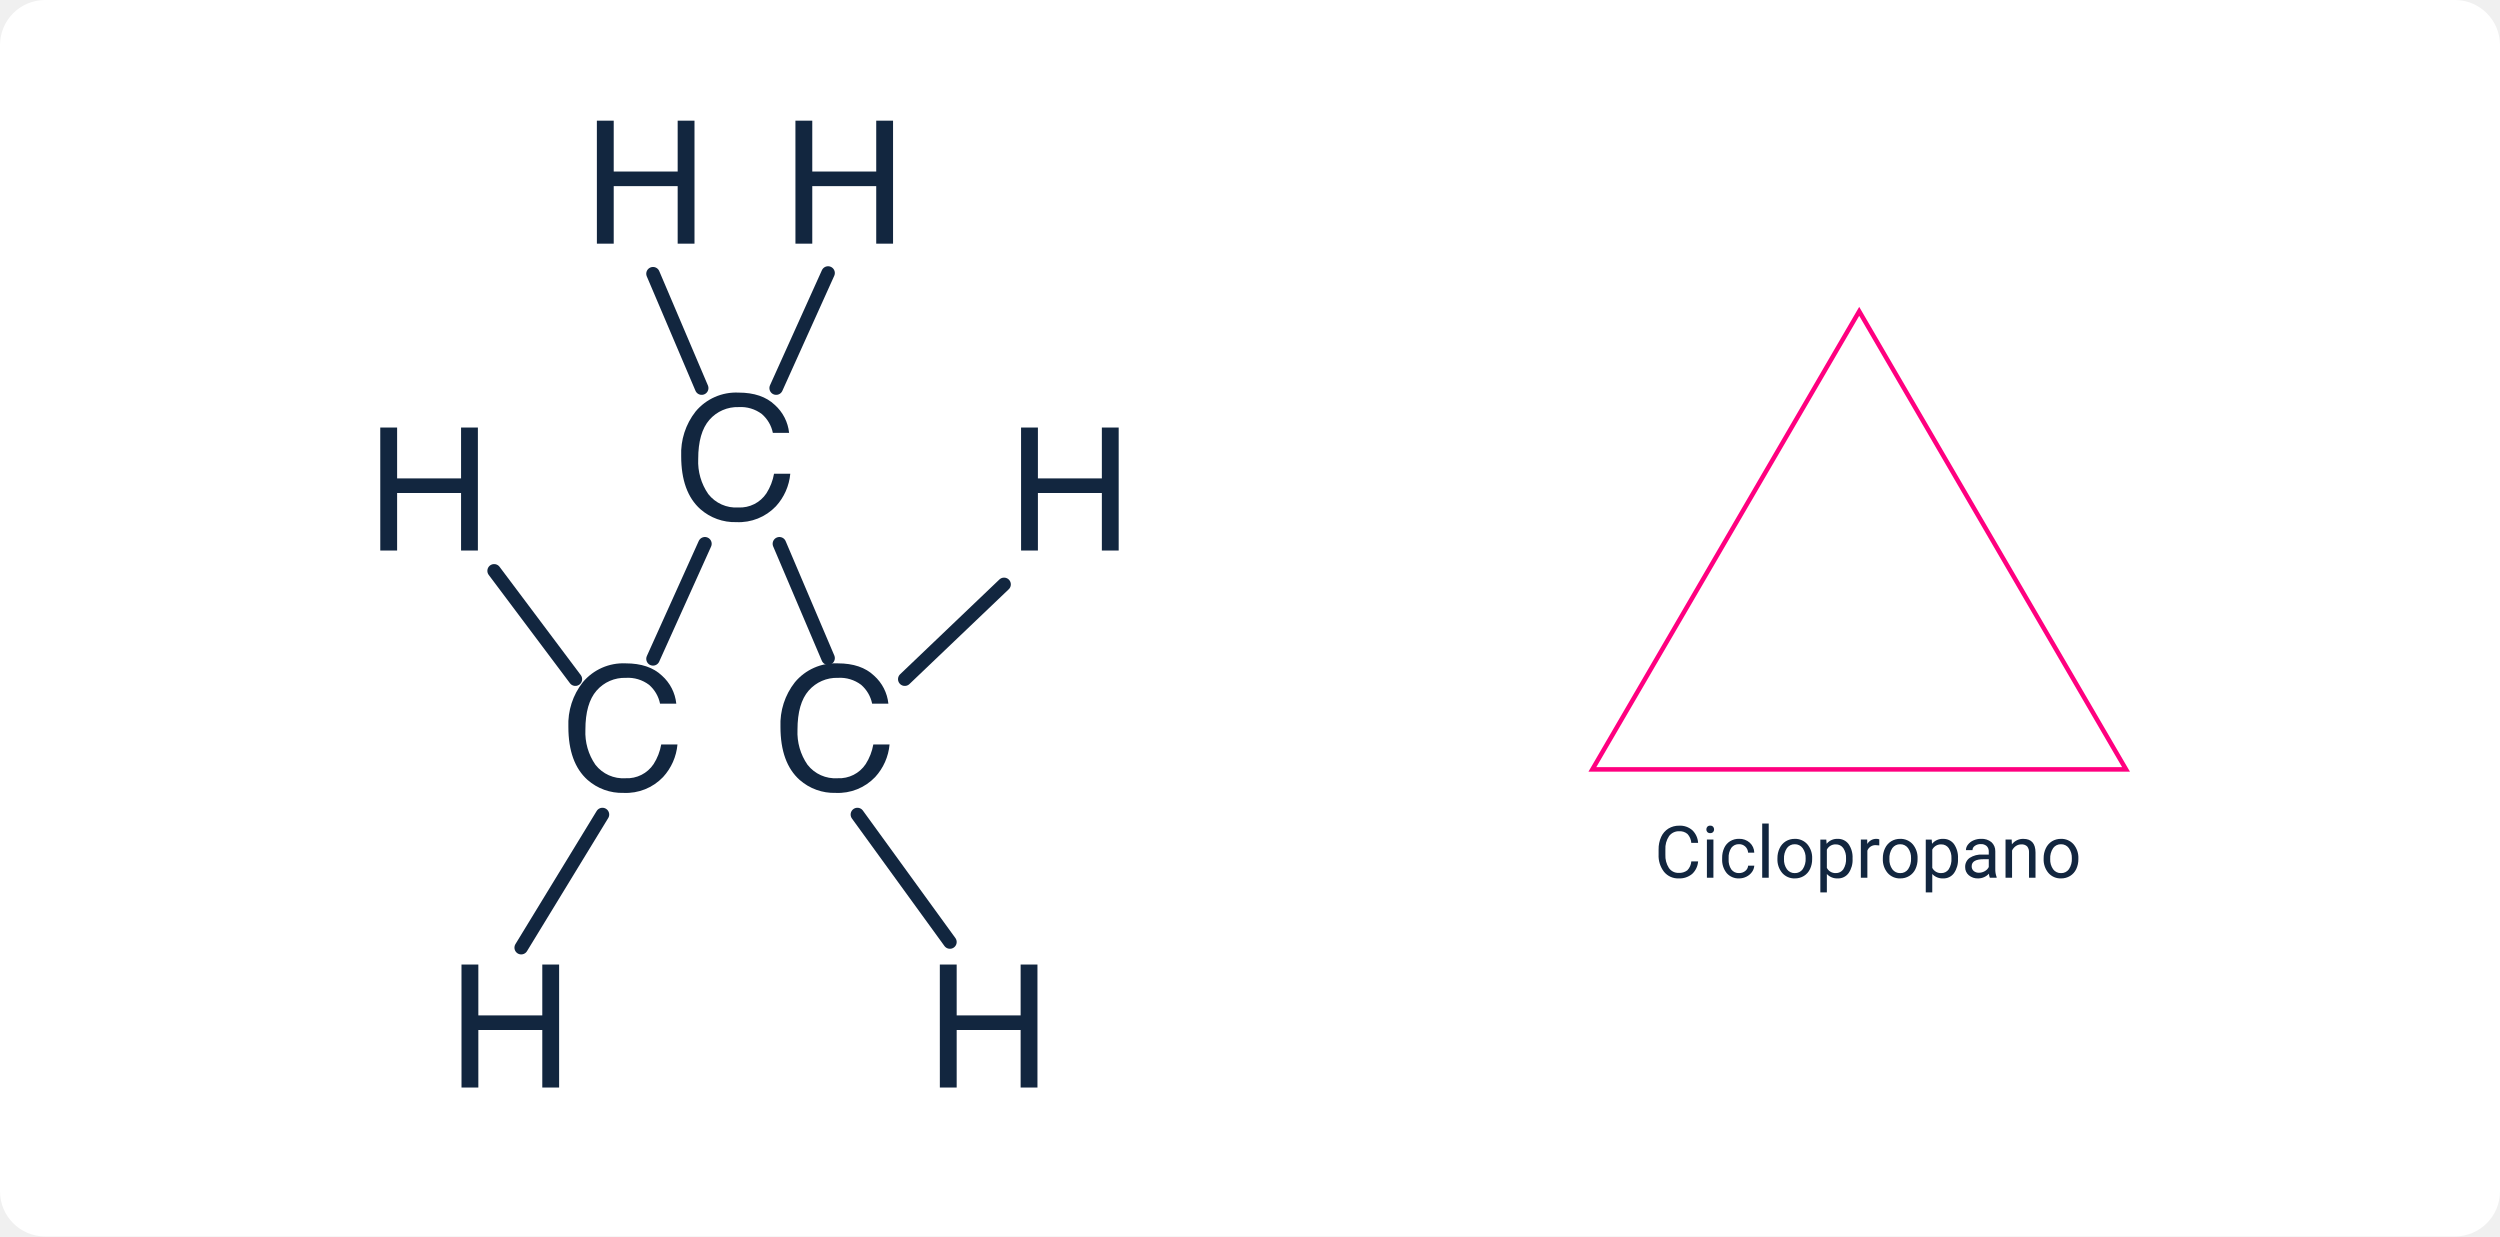
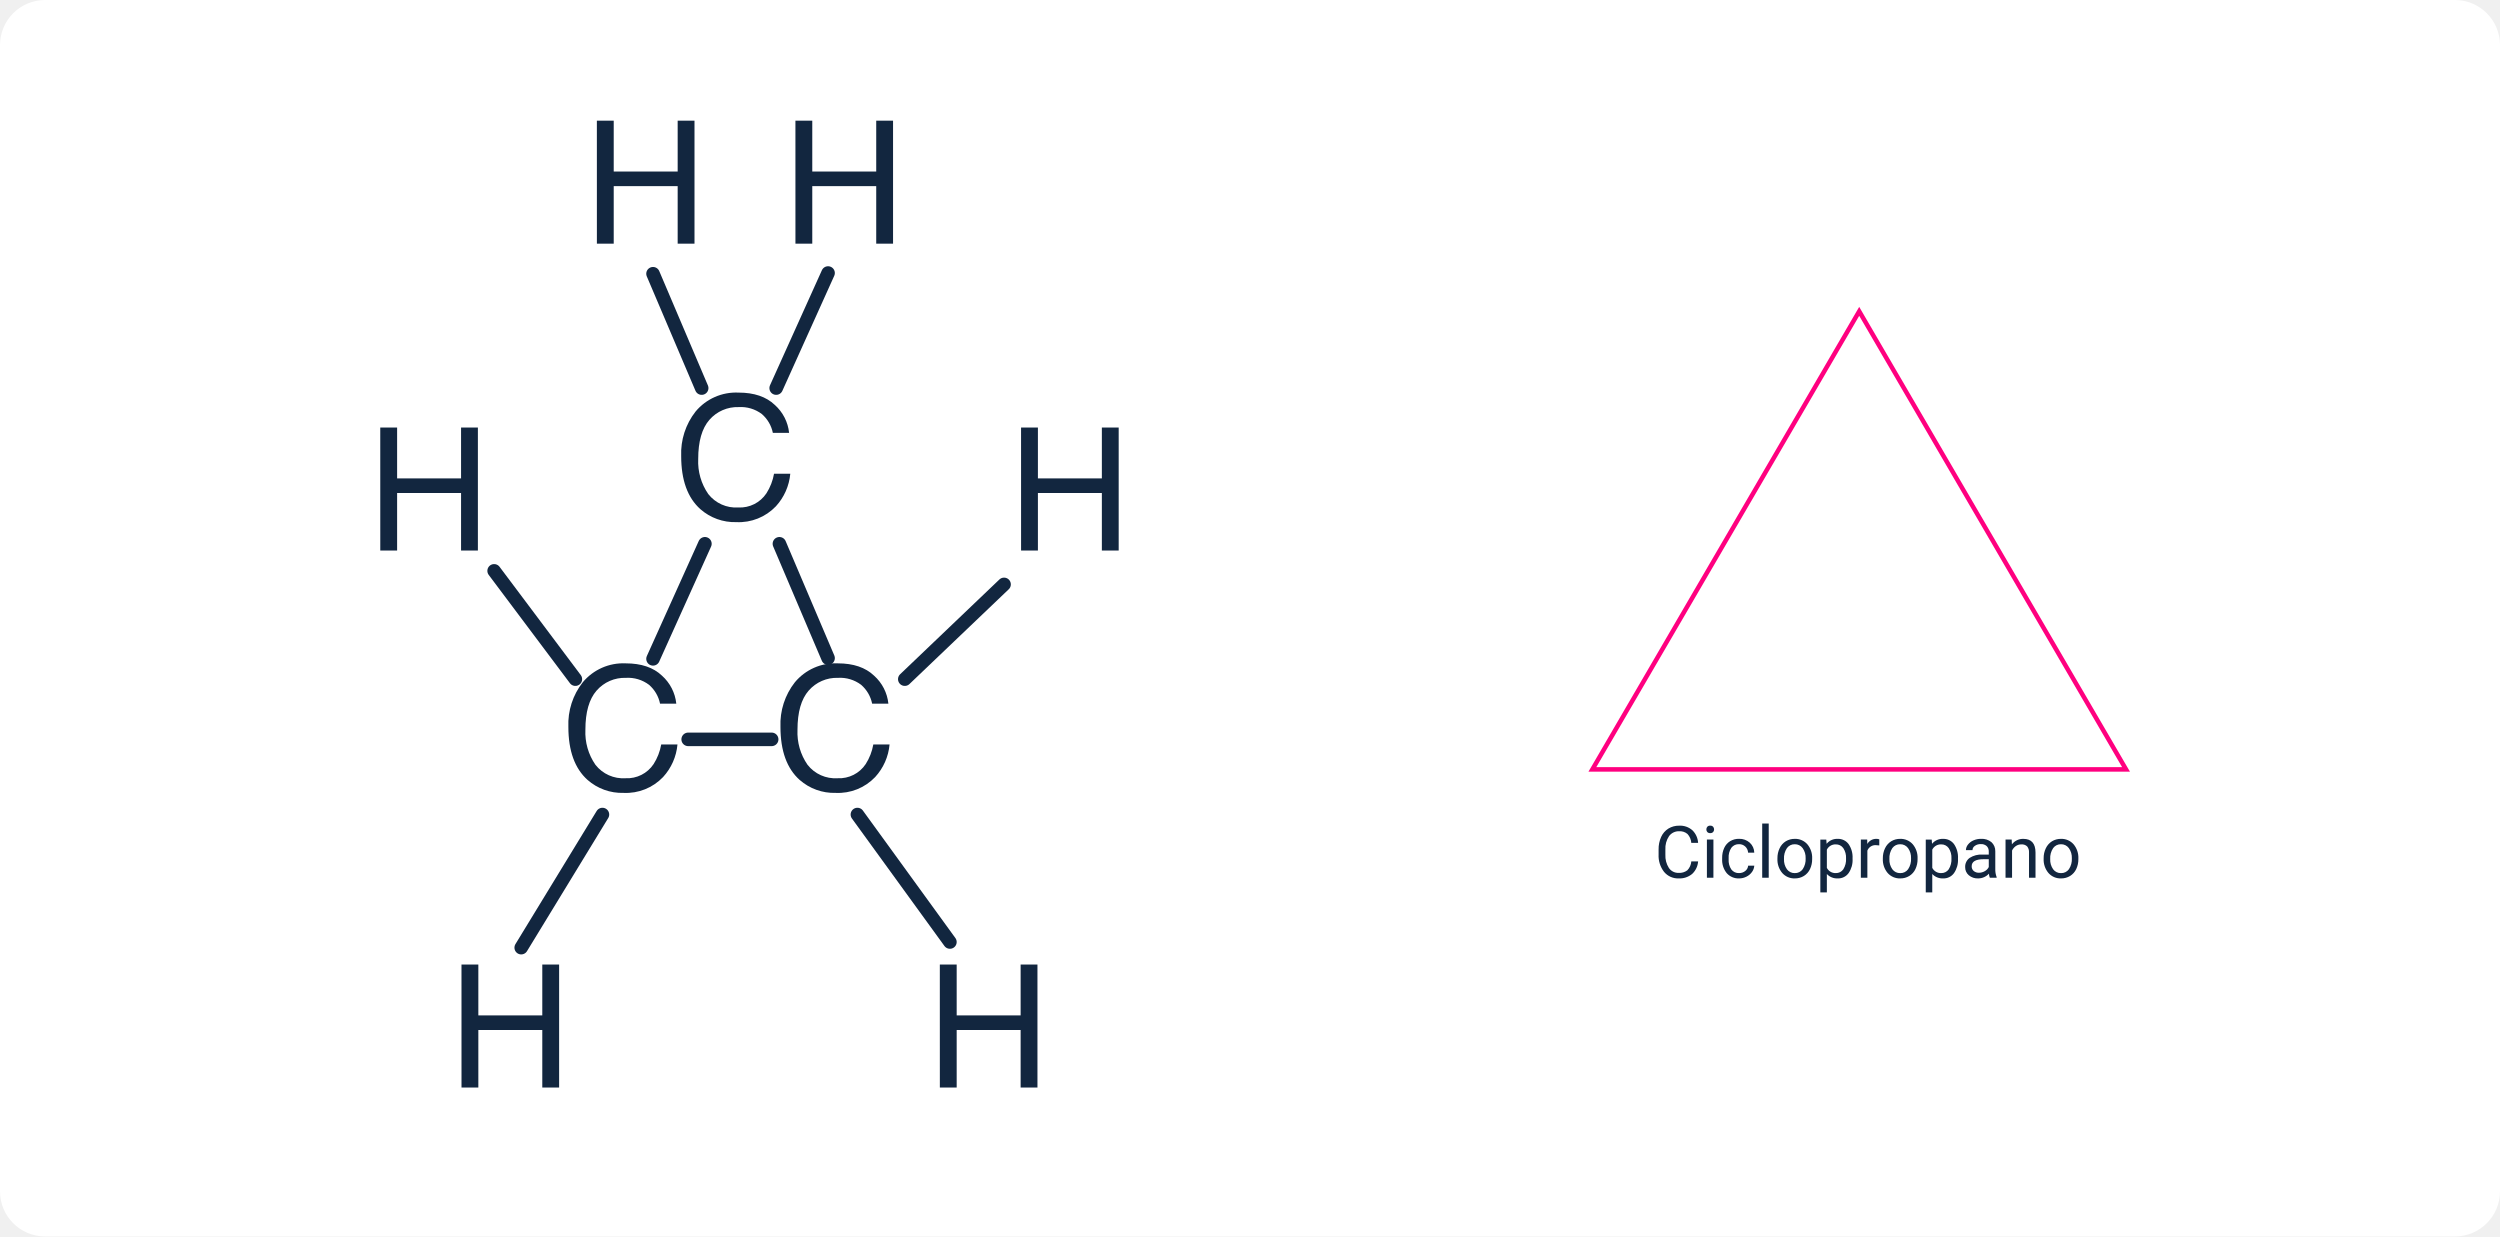
<svg xmlns="http://www.w3.org/2000/svg" width="554" height="274" viewBox="0 0 554 274">
-   <g id="Grupo_1108885" data-name="Grupo 1108885" transform="translate(-13828 8742)">
-     <rect id="Rectángulo_406183" data-name="Rectángulo 406183" width="554" height="274" rx="10" transform="translate(13828 -8742)" fill="#fff" />
-     <path id="Trazado_899909" data-name="Trazado 899909" d="M-10.734-27.257H-7v11.263H7.171V-27.257H10.9V0H7.171V-12.747H-7V0h-3.729Z" transform="translate(13971 -8688)" fill="#12263f" />
-     <path id="Trazado_899910" data-name="Trazado 899910" d="M-10.734-27.257H-7v11.263H7.171V-27.257H10.9V0H7.171V-12.747H-7V0h-3.729Z" transform="translate(14015 -8688)" fill="#12263f" />
-     <path id="Trazado_899911" data-name="Trazado 899911" d="M-10.734-27.257H-7v11.263H7.171V-27.257H10.9V0H7.171V-12.747H-7V0h-3.729Z" transform="translate(13923 -8620)" fill="#12263f" />
-     <path id="Trazado_899912" data-name="Trazado 899912" d="M-10.734-27.257H-7v11.263H7.171V-27.257H10.9V0H7.171V-12.747H-7V0h-3.729Z" transform="translate(14065 -8620)" fill="#12263f" />
-     <path id="Trazado_899913" data-name="Trazado 899913" d="M-10.734-27.257H-7v11.263H7.171V-27.257H10.9V0H7.171V-12.747H-7V0h-3.729Z" transform="translate(13941 -8501)" fill="#12263f" />
-     <path id="Trazado_899914" data-name="Trazado 899914" d="M-10.734-27.257H-7v11.263H7.171V-27.257H10.9V0H7.171V-12.747H-7V0h-3.729Z" transform="translate(14047 -8501)" fill="#12263f" />
-     <path id="Trazado_899915" data-name="Trazado 899915" d="M.659-28q5.177,0,8.034,2.728a9.632,9.632,0,0,1,3.173,6.2h-3.6a7.491,7.491,0,0,0-2.44-4.175A7.733,7.733,0,0,0,.7-24.789a8.227,8.227,0,0,0-6.5,2.83q-2.477,2.83-2.477,8.674A12.6,12.6,0,0,0-6.049-5.52,7.812,7.812,0,0,0,.622-2.542,7.047,7.047,0,0,0,6.837-5.678,11.926,11.926,0,0,0,8.526-10.02h3.6A12.3,12.3,0,0,1,8.934-2.8,11.356,11.356,0,0,1,.176.705,11.559,11.559,0,0,1-7.8-2.171q-4.249-3.8-4.249-11.745a15,15,0,0,1,3.191-9.89A11.657,11.657,0,0,1,.659-28Z" transform="translate(13991 -8627)" fill="#12263f" />
-     <path id="Trazado_899916" data-name="Trazado 899916" d="M.659-28q5.177,0,8.034,2.728a9.632,9.632,0,0,1,3.173,6.2h-3.6a7.491,7.491,0,0,0-2.44-4.175A7.733,7.733,0,0,0,.7-24.789a8.227,8.227,0,0,0-6.5,2.83q-2.477,2.83-2.477,8.674A12.6,12.6,0,0,0-6.049-5.52,7.812,7.812,0,0,0,.622-2.542,7.047,7.047,0,0,0,6.837-5.678,11.926,11.926,0,0,0,8.526-10.02h3.6A12.3,12.3,0,0,1,8.934-2.8,11.356,11.356,0,0,1,.176.705,11.559,11.559,0,0,1-7.8-2.171q-4.249-3.8-4.249-11.745a15,15,0,0,1,3.191-9.89A11.657,11.657,0,0,1,.659-28Z" transform="translate(13966 -8567)" fill="#12263f" />
-     <path id="Trazado_899917" data-name="Trazado 899917" d="M.659-28q5.177,0,8.034,2.728a9.632,9.632,0,0,1,3.173,6.2h-3.6a7.491,7.491,0,0,0-2.44-4.175A7.733,7.733,0,0,0,.7-24.789a8.227,8.227,0,0,0-6.5,2.83q-2.477,2.83-2.477,8.674A12.6,12.6,0,0,0-6.049-5.52,7.812,7.812,0,0,0,.622-2.542,7.047,7.047,0,0,0,6.837-5.678,11.926,11.926,0,0,0,8.526-10.02h3.6A12.3,12.3,0,0,1,8.934-2.8,11.356,11.356,0,0,1,.176.705,11.559,11.559,0,0,1-7.8-2.171q-4.249-3.8-4.249-11.745a15,15,0,0,1,3.191-9.89A11.657,11.657,0,0,1,.659-28Z" transform="translate(14013 -8567)" fill="#12263f" />
-     <path id="Trazado_899918" data-name="Trazado 899918" d="M0,0,10.783,25.341" transform="translate(13972.709 -8681.341)" fill="none" stroke="#12263f" stroke-linecap="round" stroke-width="3" />
-     <path id="Trazado_899919" data-name="Trazado 899919" d="M0,0,10.783,25.341" transform="translate(14011.5 -8596.159) rotate(180)" fill="none" stroke="#12263f" stroke-linecap="round" stroke-width="3" />
-     <path id="Trazado_899920" data-name="Trazado 899920" d="M11.5,0,0,25.5" transform="translate(14000 -8681.5)" fill="none" stroke="#12263f" stroke-linecap="round" stroke-width="3" />
-     <path id="Trazado_899921" data-name="Trazado 899921" d="M11.5,0,0,25.5" transform="translate(13984.209 -8596) rotate(180)" fill="none" stroke="#12263f" stroke-linecap="round" stroke-width="3" />
-     <path id="Trazado_899922" data-name="Trazado 899922" d="M18,24,0,0" transform="translate(13937.5 -8615.5)" fill="none" stroke="#12263f" stroke-linecap="round" stroke-width="3" />
-     <path id="Trazado_899923" data-name="Trazado 899923" d="M0,29.5,18,0" transform="translate(13943.5 -8561.5)" fill="none" stroke="#12263f" stroke-linecap="round" stroke-width="3" />
-     <path id="Trazado_899772" data-name="Trazado 899772" d="M20.5,28.25,0,0" transform="translate(14018 -8561.5)" fill="none" stroke="#12263f" stroke-linecap="round" stroke-width="3" />
-     <path id="Trazado_899924" data-name="Trazado 899924" d="M0,21,22,0" transform="translate(14028.5 -8612.5)" fill="none" stroke="#12263f" stroke-linecap="round" stroke-width="3" />
-     <path id="Trazado_899907" data-name="Trazado 899907" d="M-37.648-3.609A4.185,4.185,0,0,1-38.98-.824a4.365,4.365,0,0,1-2.98.98,4.008,4.008,0,0,1-3.23-1.445,5.815,5.815,0,0,1-1.215-3.867V-6.25a6.481,6.481,0,0,1,.566-2.789,4.231,4.231,0,0,1,1.605-1.848,4.47,4.47,0,0,1,2.406-.645,4.11,4.11,0,0,1,2.906,1.012,4.235,4.235,0,0,1,1.273,2.8h-1.508A3.254,3.254,0,0,0-40-9.687a2.569,2.569,0,0,0-1.824-.609,2.685,2.685,0,0,0-2.254,1.063A4.875,4.875,0,0,0-44.9-6.211v1.1a5.011,5.011,0,0,0,.773,2.945A2.5,2.5,0,0,0-41.961-1.07a2.887,2.887,0,0,0,1.918-.566,3.143,3.143,0,0,0,.887-1.973ZM-34.258,0H-35.7V-8.453h1.445ZM-35.82-10.7a.863.863,0,0,1,.215-.594.807.807,0,0,1,.637-.242.819.819,0,0,1,.641.242.854.854,0,0,1,.219.594.826.826,0,0,1-.219.586.834.834,0,0,1-.641.234.821.821,0,0,1-.637-.234A.834.834,0,0,1-35.82-10.7Zm7.266,9.672A2.082,2.082,0,0,0-27.2-1.492a1.649,1.649,0,0,0,.641-1.172H-25.2a2.621,2.621,0,0,1-.5,1.383,3.293,3.293,0,0,1-1.23,1.047,3.55,3.55,0,0,1-1.629.391A3.482,3.482,0,0,1-31.3-1a4.59,4.59,0,0,1-1.02-3.152v-.242a5.089,5.089,0,0,1,.453-2.2,3.451,3.451,0,0,1,1.3-1.492,3.7,3.7,0,0,1,2-.531,3.39,3.39,0,0,1,2.363.852,3.043,3.043,0,0,1,1,2.211h-1.367a1.992,1.992,0,0,0-.621-1.348,1.932,1.932,0,0,0-1.379-.527,2.023,2.023,0,0,0-1.707.793,3.724,3.724,0,0,0-.605,2.293v.273a3.65,3.65,0,0,0,.6,2.25A2.033,2.033,0,0,0-28.555-1.023ZM-22,0h-1.445V-12H-22Zm1.93-4.3a4.993,4.993,0,0,1,.488-2.234A3.643,3.643,0,0,1-18.223-8.07a3.7,3.7,0,0,1,1.988-.539,3.565,3.565,0,0,1,2.793,1.2,4.6,4.6,0,0,1,1.066,3.18v.1a5.036,5.036,0,0,1-.473,2.215A3.589,3.589,0,0,1-14.2-.391a3.743,3.743,0,0,1-2.02.547A3.556,3.556,0,0,1-19-1.039,4.575,4.575,0,0,1-20.07-4.2Zm1.453.172a3.616,3.616,0,0,0,.652,2.258,2.088,2.088,0,0,0,1.746.852,2.075,2.075,0,0,0,1.75-.863A3.955,3.955,0,0,0-13.82-4.3a3.61,3.61,0,0,0-.66-2.254,2.1,2.1,0,0,0-1.754-.863,2.075,2.075,0,0,0-1.727.852A3.925,3.925,0,0,0-18.617-4.133Zm15.2,0A5.062,5.062,0,0,1-4.3-1.023,2.829,2.829,0,0,1-6.7.156,3.1,3.1,0,0,1-9.117-.82V3.25h-1.445v-11.7h1.32l.07.938A2.977,2.977,0,0,1-6.719-8.609a2.882,2.882,0,0,1,2.41,1.148,5.117,5.117,0,0,1,.887,3.2ZM-4.867-4.3a3.735,3.735,0,0,0-.609-2.258,1.963,1.963,0,0,0-1.672-.828A2.125,2.125,0,0,0-9.117-6.219V-2.18A2.129,2.129,0,0,0-7.133-1.023,1.954,1.954,0,0,0-5.48-1.848,4.077,4.077,0,0,0-4.867-4.3ZM2.5-7.156a4.331,4.331,0,0,0-.711-.055A1.9,1.9,0,0,0-.141-6V0H-1.586V-8.453H-.18l.023.977A2.251,2.251,0,0,1,1.859-8.609,1.477,1.477,0,0,1,2.5-8.5ZM3.289-4.3a4.993,4.993,0,0,1,.488-2.234A3.643,3.643,0,0,1,5.137-8.07a3.7,3.7,0,0,1,1.988-.539,3.565,3.565,0,0,1,2.793,1.2,4.6,4.6,0,0,1,1.066,3.18v.1a5.036,5.036,0,0,1-.473,2.215A3.589,3.589,0,0,1,9.16-.391a3.743,3.743,0,0,1-2.02.547,3.556,3.556,0,0,1-2.785-1.2A4.575,4.575,0,0,1,3.289-4.2Zm1.453.172a3.616,3.616,0,0,0,.652,2.258,2.088,2.088,0,0,0,1.746.852,2.075,2.075,0,0,0,1.75-.863A3.955,3.955,0,0,0,9.539-4.3a3.61,3.61,0,0,0-.66-2.254,2.1,2.1,0,0,0-1.754-.863A2.075,2.075,0,0,0,5.4-6.57,3.925,3.925,0,0,0,4.742-4.133Zm15.2,0a5.062,5.062,0,0,1-.883,3.109A2.829,2.829,0,0,1,16.664.156,3.1,3.1,0,0,1,14.242-.82V3.25H12.8v-11.7h1.32l.07.938a2.977,2.977,0,0,1,2.453-1.094,2.882,2.882,0,0,1,2.41,1.148,5.117,5.117,0,0,1,.887,3.2ZM18.492-4.3a3.735,3.735,0,0,0-.609-2.258,1.963,1.963,0,0,0-1.672-.828,2.125,2.125,0,0,0-1.969,1.164V-2.18a2.129,2.129,0,0,0,1.984,1.156,1.954,1.954,0,0,0,1.652-.824A4.077,4.077,0,0,0,18.492-4.3Zm8.5,4.3a3.036,3.036,0,0,1-.2-.891A3.225,3.225,0,0,1,24.383.156a2.984,2.984,0,0,1-2.051-.707,2.287,2.287,0,0,1-.8-1.793,2.39,2.39,0,0,1,1-2.051,4.733,4.733,0,0,1,2.824-.73h1.406v-.664A1.623,1.623,0,0,0,26.313-7a1.821,1.821,0,0,0-1.336-.449,2.108,2.108,0,0,0-1.3.391,1.151,1.151,0,0,0-.523.945H21.7a2,2,0,0,1,.449-1.223,3.066,3.066,0,0,1,1.219-.934,4.1,4.1,0,0,1,1.691-.344,3.342,3.342,0,0,1,2.289.73,2.635,2.635,0,0,1,.859,2.012v3.891a4.757,4.757,0,0,0,.3,1.852V0Zm-2.4-1.1a2.54,2.54,0,0,0,1.289-.352,2.127,2.127,0,0,0,.883-.914V-4.1H25.633q-2.656,0-2.656,1.555a1.316,1.316,0,0,0,.453,1.063A1.742,1.742,0,0,0,24.594-1.1Zm7.25-7.352.047,1.063a3.08,3.08,0,0,1,2.531-1.219q2.68,0,2.7,3.023V0H35.68V-5.594a1.946,1.946,0,0,0-.418-1.352,1.675,1.675,0,0,0-1.277-.437,2.086,2.086,0,0,0-1.234.375,2.546,2.546,0,0,0-.828.984V0H30.477V-8.453ZM38.922-4.3a4.993,4.993,0,0,1,.488-2.234A3.643,3.643,0,0,1,40.77-8.07a3.7,3.7,0,0,1,1.988-.539,3.565,3.565,0,0,1,2.793,1.2,4.6,4.6,0,0,1,1.066,3.18v.1a5.036,5.036,0,0,1-.473,2.215A3.589,3.589,0,0,1,44.793-.391a3.743,3.743,0,0,1-2.02.547,3.556,3.556,0,0,1-2.785-1.2A4.575,4.575,0,0,1,38.922-4.2Zm1.453.172a3.616,3.616,0,0,0,.652,2.258,2.088,2.088,0,0,0,1.746.852,2.075,2.075,0,0,0,1.75-.863A3.955,3.955,0,0,0,45.172-4.3a3.61,3.61,0,0,0-.66-2.254,2.1,2.1,0,0,0-1.754-.863,2.075,2.075,0,0,0-1.727.852A3.925,3.925,0,0,0,40.375-4.133Z" transform="translate(14241.949 -8547.5)" fill="#12263f" />
-     <g id="Trazado_899908" data-name="Trazado 899908" transform="translate(14180 -8674)" fill="#fff">
+   <g id="Grupo_1108973" data-name="Grupo 1108973" transform="translate(-13861 8744)">
+     <path id="Trazado_899980" data-name="Trazado 899980" d="M10,0H544a10,10,0,0,1,10,10V264a10,10,0,0,1-10,10H10A10,10,0,0,1,0,264V10A10,10,0,0,1,10,0Z" transform="translate(13861 -8744)" fill="#fff" />
+     <path id="Trazado_899981" data-name="Trazado 899981" d="M-10.734-27.257H-7v11.263H7.171V-27.257H10.9V0H7.171V-12.747H-7V0h-3.729Z" transform="translate(14004 -8690)" fill="#12263f" />
+     <path id="Trazado_899982" data-name="Trazado 899982" d="M-10.734-27.257H-7v11.263H7.171V-27.257H10.9V0H7.171V-12.747H-7V0h-3.729Z" transform="translate(14048 -8690)" fill="#12263f" />
+     <path id="Trazado_899983" data-name="Trazado 899983" d="M-10.734-27.257H-7v11.263H7.171V-27.257H10.9V0H7.171V-12.747H-7V0h-3.729Z" transform="translate(13956 -8622)" fill="#12263f" />
+     <path id="Trazado_899984" data-name="Trazado 899984" d="M-10.734-27.257H-7v11.263H7.171V-27.257H10.9V0H7.171V-12.747H-7V0h-3.729Z" transform="translate(14098 -8622)" fill="#12263f" />
+     <path id="Trazado_899985" data-name="Trazado 899985" d="M-10.734-27.257H-7v11.263H7.171V-27.257H10.9V0H7.171V-12.747H-7V0h-3.729Z" transform="translate(13974 -8503)" fill="#12263f" />
+     <path id="Trazado_899986" data-name="Trazado 899986" d="M-10.734-27.257H-7v11.263H7.171V-27.257H10.9V0H7.171V-12.747H-7V0h-3.729Z" transform="translate(14080 -8503)" fill="#12263f" />
+     <path id="Trazado_899987" data-name="Trazado 899987" d="M.659-28q5.177,0,8.034,2.728a9.632,9.632,0,0,1,3.173,6.2h-3.6a7.491,7.491,0,0,0-2.44-4.175A7.733,7.733,0,0,0,.7-24.789a8.227,8.227,0,0,0-6.5,2.83q-2.477,2.83-2.477,8.674A12.6,12.6,0,0,0-6.049-5.52,7.812,7.812,0,0,0,.622-2.542,7.047,7.047,0,0,0,6.837-5.678,11.926,11.926,0,0,0,8.526-10.02h3.6A12.3,12.3,0,0,1,8.934-2.8,11.356,11.356,0,0,1,.176.705,11.559,11.559,0,0,1-7.8-2.171q-4.249-3.8-4.249-11.745a15,15,0,0,1,3.191-9.89A11.657,11.657,0,0,1,.659-28Z" transform="translate(14024 -8629)" fill="#12263f" />
+     <path id="Trazado_899988" data-name="Trazado 899988" d="M.659-28q5.177,0,8.034,2.728a9.632,9.632,0,0,1,3.173,6.2h-3.6a7.491,7.491,0,0,0-2.44-4.175A7.733,7.733,0,0,0,.7-24.789a8.227,8.227,0,0,0-6.5,2.83q-2.477,2.83-2.477,8.674A12.6,12.6,0,0,0-6.049-5.52,7.812,7.812,0,0,0,.622-2.542,7.047,7.047,0,0,0,6.837-5.678,11.926,11.926,0,0,0,8.526-10.02h3.6A12.3,12.3,0,0,1,8.934-2.8,11.356,11.356,0,0,1,.176.705,11.559,11.559,0,0,1-7.8-2.171q-4.249-3.8-4.249-11.745a15,15,0,0,1,3.191-9.89A11.657,11.657,0,0,1,.659-28Z" transform="translate(13999 -8569)" fill="#12263f" />
+     <path id="Trazado_899989" data-name="Trazado 899989" d="M.659-28q5.177,0,8.034,2.728a9.632,9.632,0,0,1,3.173,6.2h-3.6a7.491,7.491,0,0,0-2.44-4.175A7.733,7.733,0,0,0,.7-24.789a8.227,8.227,0,0,0-6.5,2.83q-2.477,2.83-2.477,8.674A12.6,12.6,0,0,0-6.049-5.52,7.812,7.812,0,0,0,.622-2.542,7.047,7.047,0,0,0,6.837-5.678,11.926,11.926,0,0,0,8.526-10.02h3.6A12.3,12.3,0,0,1,8.934-2.8,11.356,11.356,0,0,1,.176.705,11.559,11.559,0,0,1-7.8-2.171q-4.249-3.8-4.249-11.745a15,15,0,0,1,3.191-9.89A11.657,11.657,0,0,1,.659-28Z" transform="translate(14046 -8569)" fill="#12263f" />
+     <path id="Trazado_899990" data-name="Trazado 899990" d="M0,0,10.783,25.341" transform="translate(14005.709 -8683.341)" fill="none" stroke="#12263f" stroke-linecap="round" stroke-width="3" />
+     <path id="Trazado_899991" data-name="Trazado 899991" d="M0,0,10.783,25.341" transform="translate(14044.5 -8598.159) rotate(180)" fill="none" stroke="#12263f" stroke-linecap="round" stroke-width="3" />
+     <path id="Trazado_899992" data-name="Trazado 899992" d="M18.5,0H0" transform="translate(14013.5 -8580.159)" fill="none" stroke="#12263f" stroke-linecap="round" stroke-width="3" />
+     <path id="Trazado_899993" data-name="Trazado 899993" d="M11.5,0,0,25.5" transform="translate(14033 -8683.5)" fill="none" stroke="#12263f" stroke-linecap="round" stroke-width="3" />
+     <path id="Trazado_899994" data-name="Trazado 899994" d="M11.5,0,0,25.5" transform="translate(14017.209 -8598) rotate(180)" fill="none" stroke="#12263f" stroke-linecap="round" stroke-width="3" />
+     <path id="Trazado_899995" data-name="Trazado 899995" d="M18,24,0,0" transform="translate(13970.5 -8617.5)" fill="none" stroke="#12263f" stroke-linecap="round" stroke-width="3" />
+     <path id="Trazado_899996" data-name="Trazado 899996" d="M0,29.5,18,0" transform="translate(13976.5 -8563.5)" fill="none" stroke="#12263f" stroke-linecap="round" stroke-width="3" />
+     <path id="Trazado_899772" data-name="Trazado 899772" d="M20.5,28.25,0,0" transform="translate(14051 -8563.5)" fill="none" stroke="#12263f" stroke-linecap="round" stroke-width="3" />
+     <path id="Trazado_899997" data-name="Trazado 899997" d="M0,21,22,0" transform="translate(14061.5 -8614.5)" fill="none" stroke="#12263f" stroke-linecap="round" stroke-width="3" />
+     <path id="Trazado_899998" data-name="Trazado 899998" d="M-37.648-3.609A4.185,4.185,0,0,1-38.98-.824a4.365,4.365,0,0,1-2.98.98,4.008,4.008,0,0,1-3.23-1.445,5.815,5.815,0,0,1-1.215-3.867V-6.25a6.481,6.481,0,0,1,.566-2.789,4.231,4.231,0,0,1,1.605-1.848,4.47,4.47,0,0,1,2.406-.645,4.11,4.11,0,0,1,2.906,1.012,4.235,4.235,0,0,1,1.273,2.8h-1.508A3.254,3.254,0,0,0-40-9.687a2.569,2.569,0,0,0-1.824-.609,2.685,2.685,0,0,0-2.254,1.063A4.875,4.875,0,0,0-44.9-6.211v1.1a5.011,5.011,0,0,0,.773,2.945A2.5,2.5,0,0,0-41.961-1.07a2.887,2.887,0,0,0,1.918-.566,3.143,3.143,0,0,0,.887-1.973ZM-34.258,0H-35.7V-8.453h1.445ZM-35.82-10.7a.863.863,0,0,1,.215-.594.807.807,0,0,1,.637-.242.819.819,0,0,1,.641.242.854.854,0,0,1,.219.594.826.826,0,0,1-.219.586.834.834,0,0,1-.641.234.821.821,0,0,1-.637-.234A.834.834,0,0,1-35.82-10.7Zm7.266,9.672A2.082,2.082,0,0,0-27.2-1.492a1.649,1.649,0,0,0,.641-1.172H-25.2a2.621,2.621,0,0,1-.5,1.383,3.293,3.293,0,0,1-1.23,1.047,3.55,3.55,0,0,1-1.629.391A3.482,3.482,0,0,1-31.3-1a4.59,4.59,0,0,1-1.02-3.152v-.242a5.089,5.089,0,0,1,.453-2.2,3.451,3.451,0,0,1,1.3-1.492,3.7,3.7,0,0,1,2-.531,3.39,3.39,0,0,1,2.363.852,3.043,3.043,0,0,1,1,2.211h-1.367a1.992,1.992,0,0,0-.621-1.348,1.932,1.932,0,0,0-1.379-.527,2.023,2.023,0,0,0-1.707.793,3.724,3.724,0,0,0-.605,2.293v.273a3.65,3.65,0,0,0,.6,2.25A2.033,2.033,0,0,0-28.555-1.023ZM-22,0h-1.445V-12H-22Zm1.93-4.3a4.993,4.993,0,0,1,.488-2.234A3.643,3.643,0,0,1-18.223-8.07a3.7,3.7,0,0,1,1.988-.539,3.565,3.565,0,0,1,2.793,1.2,4.6,4.6,0,0,1,1.066,3.18v.1a5.036,5.036,0,0,1-.473,2.215A3.589,3.589,0,0,1-14.2-.391a3.743,3.743,0,0,1-2.02.547A3.556,3.556,0,0,1-19-1.039,4.575,4.575,0,0,1-20.07-4.2Zm1.453.172a3.616,3.616,0,0,0,.652,2.258,2.088,2.088,0,0,0,1.746.852,2.075,2.075,0,0,0,1.75-.863A3.955,3.955,0,0,0-13.82-4.3a3.61,3.61,0,0,0-.66-2.254,2.1,2.1,0,0,0-1.754-.863,2.075,2.075,0,0,0-1.727.852A3.925,3.925,0,0,0-18.617-4.133Zm15.2,0A5.062,5.062,0,0,1-4.3-1.023,2.829,2.829,0,0,1-6.7.156,3.1,3.1,0,0,1-9.117-.82V3.25h-1.445v-11.7h1.32l.07.938A2.977,2.977,0,0,1-6.719-8.609a2.882,2.882,0,0,1,2.41,1.148,5.117,5.117,0,0,1,.887,3.2ZM-4.867-4.3a3.735,3.735,0,0,0-.609-2.258,1.963,1.963,0,0,0-1.672-.828A2.125,2.125,0,0,0-9.117-6.219V-2.18A2.129,2.129,0,0,0-7.133-1.023,1.954,1.954,0,0,0-5.48-1.848,4.077,4.077,0,0,0-4.867-4.3ZM2.5-7.156a4.331,4.331,0,0,0-.711-.055A1.9,1.9,0,0,0-.141-6V0H-1.586V-8.453H-.18l.023.977A2.251,2.251,0,0,1,1.859-8.609,1.477,1.477,0,0,1,2.5-8.5ZM3.289-4.3a4.993,4.993,0,0,1,.488-2.234A3.643,3.643,0,0,1,5.137-8.07a3.7,3.7,0,0,1,1.988-.539,3.565,3.565,0,0,1,2.793,1.2,4.6,4.6,0,0,1,1.066,3.18v.1a5.036,5.036,0,0,1-.473,2.215A3.589,3.589,0,0,1,9.16-.391a3.743,3.743,0,0,1-2.02.547,3.556,3.556,0,0,1-2.785-1.2A4.575,4.575,0,0,1,3.289-4.2Zm1.453.172a3.616,3.616,0,0,0,.652,2.258,2.088,2.088,0,0,0,1.746.852,2.075,2.075,0,0,0,1.75-.863A3.955,3.955,0,0,0,9.539-4.3a3.61,3.61,0,0,0-.66-2.254,2.1,2.1,0,0,0-1.754-.863A2.075,2.075,0,0,0,5.4-6.57,3.925,3.925,0,0,0,4.742-4.133Zm15.2,0a5.062,5.062,0,0,1-.883,3.109A2.829,2.829,0,0,1,16.664.156,3.1,3.1,0,0,1,14.242-.82V3.25H12.8v-11.7h1.32l.07.938a2.977,2.977,0,0,1,2.453-1.094,2.882,2.882,0,0,1,2.41,1.148,5.117,5.117,0,0,1,.887,3.2ZM18.492-4.3a3.735,3.735,0,0,0-.609-2.258,1.963,1.963,0,0,0-1.672-.828,2.125,2.125,0,0,0-1.969,1.164V-2.18a2.129,2.129,0,0,0,1.984,1.156,1.954,1.954,0,0,0,1.652-.824A4.077,4.077,0,0,0,18.492-4.3Zm8.5,4.3a3.036,3.036,0,0,1-.2-.891A3.225,3.225,0,0,1,24.383.156a2.984,2.984,0,0,1-2.051-.707,2.287,2.287,0,0,1-.8-1.793,2.39,2.39,0,0,1,1-2.051,4.733,4.733,0,0,1,2.824-.73h1.406v-.664A1.623,1.623,0,0,0,26.313-7a1.821,1.821,0,0,0-1.336-.449,2.108,2.108,0,0,0-1.3.391,1.151,1.151,0,0,0-.523.945H21.7a2,2,0,0,1,.449-1.223,3.066,3.066,0,0,1,1.219-.934,4.1,4.1,0,0,1,1.691-.344,3.342,3.342,0,0,1,2.289.73,2.635,2.635,0,0,1,.859,2.012v3.891a4.757,4.757,0,0,0,.3,1.852V0Zm-2.4-1.1a2.54,2.54,0,0,0,1.289-.352,2.127,2.127,0,0,0,.883-.914V-4.1H25.633q-2.656,0-2.656,1.555a1.316,1.316,0,0,0,.453,1.063A1.742,1.742,0,0,0,24.594-1.1Zm7.25-7.352.047,1.063a3.08,3.08,0,0,1,2.531-1.219q2.68,0,2.7,3.023V0H35.68V-5.594a1.946,1.946,0,0,0-.418-1.352,1.675,1.675,0,0,0-1.277-.437,2.086,2.086,0,0,0-1.234.375,2.546,2.546,0,0,0-.828.984V0H30.477V-8.453ZM38.922-4.3a4.993,4.993,0,0,1,.488-2.234A3.643,3.643,0,0,1,40.77-8.07a3.7,3.7,0,0,1,1.988-.539,3.565,3.565,0,0,1,2.793,1.2,4.6,4.6,0,0,1,1.066,3.18v.1a5.036,5.036,0,0,1-.473,2.215A3.589,3.589,0,0,1,44.793-.391a3.743,3.743,0,0,1-2.02.547,3.556,3.556,0,0,1-2.785-1.2A4.575,4.575,0,0,1,38.922-4.2Zm1.453.172a3.616,3.616,0,0,0,.652,2.258,2.088,2.088,0,0,0,1.746.852,2.075,2.075,0,0,0,1.75-.863A3.955,3.955,0,0,0,45.172-4.3a3.61,3.61,0,0,0-.66-2.254,2.1,2.1,0,0,0-1.754-.863,2.075,2.075,0,0,0-1.727.852A3.925,3.925,0,0,0,40.375-4.133Z" transform="translate(14274.949 -8549.5)" fill="#12263f" />
+     <g id="Trazado_899999" data-name="Trazado 899999" transform="translate(14213 -8676)" fill="#fff">
      <path d="M 119.13 102.5 L 0.87 102.5 L 60 0.993 L 119.13 102.5 Z" stroke="none" />
      <path d="M 60 1.987 L 1.74 102 L 118.26 102 L 60 1.987 M 60 0 L 120 103 L 7.62939453125e-06 103 L 60 0 Z" stroke="none" fill="#ff007f" />
    </g>
  </g>
</svg>
